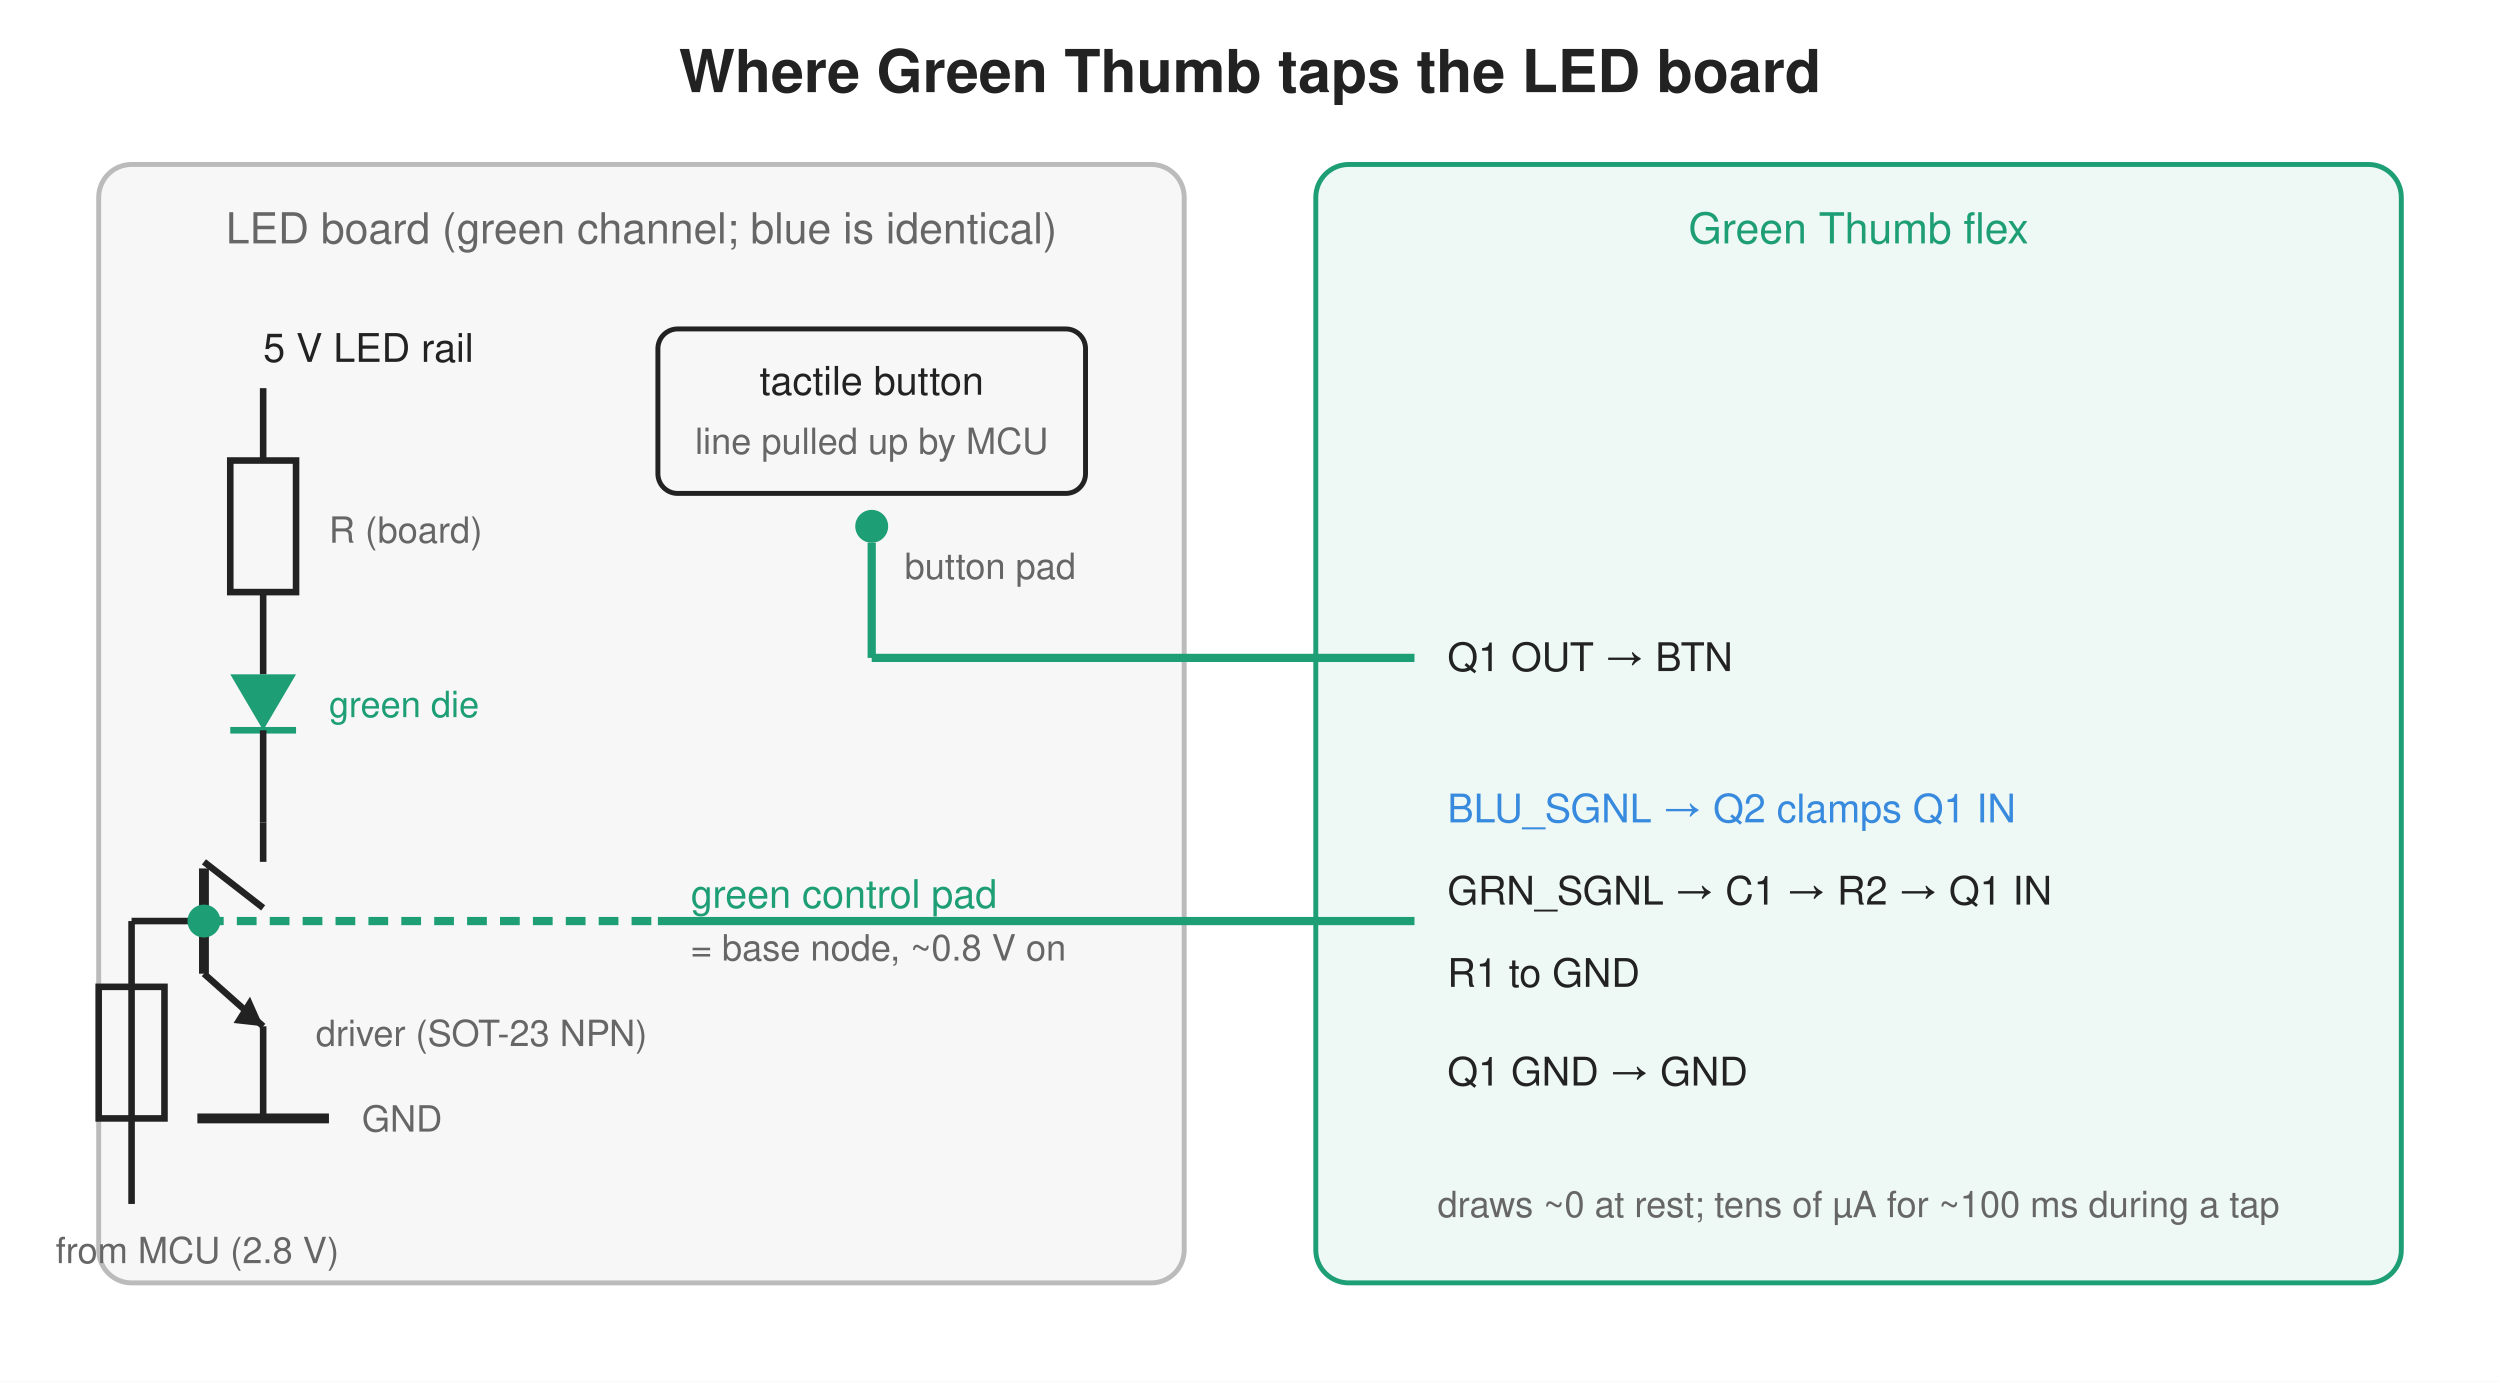
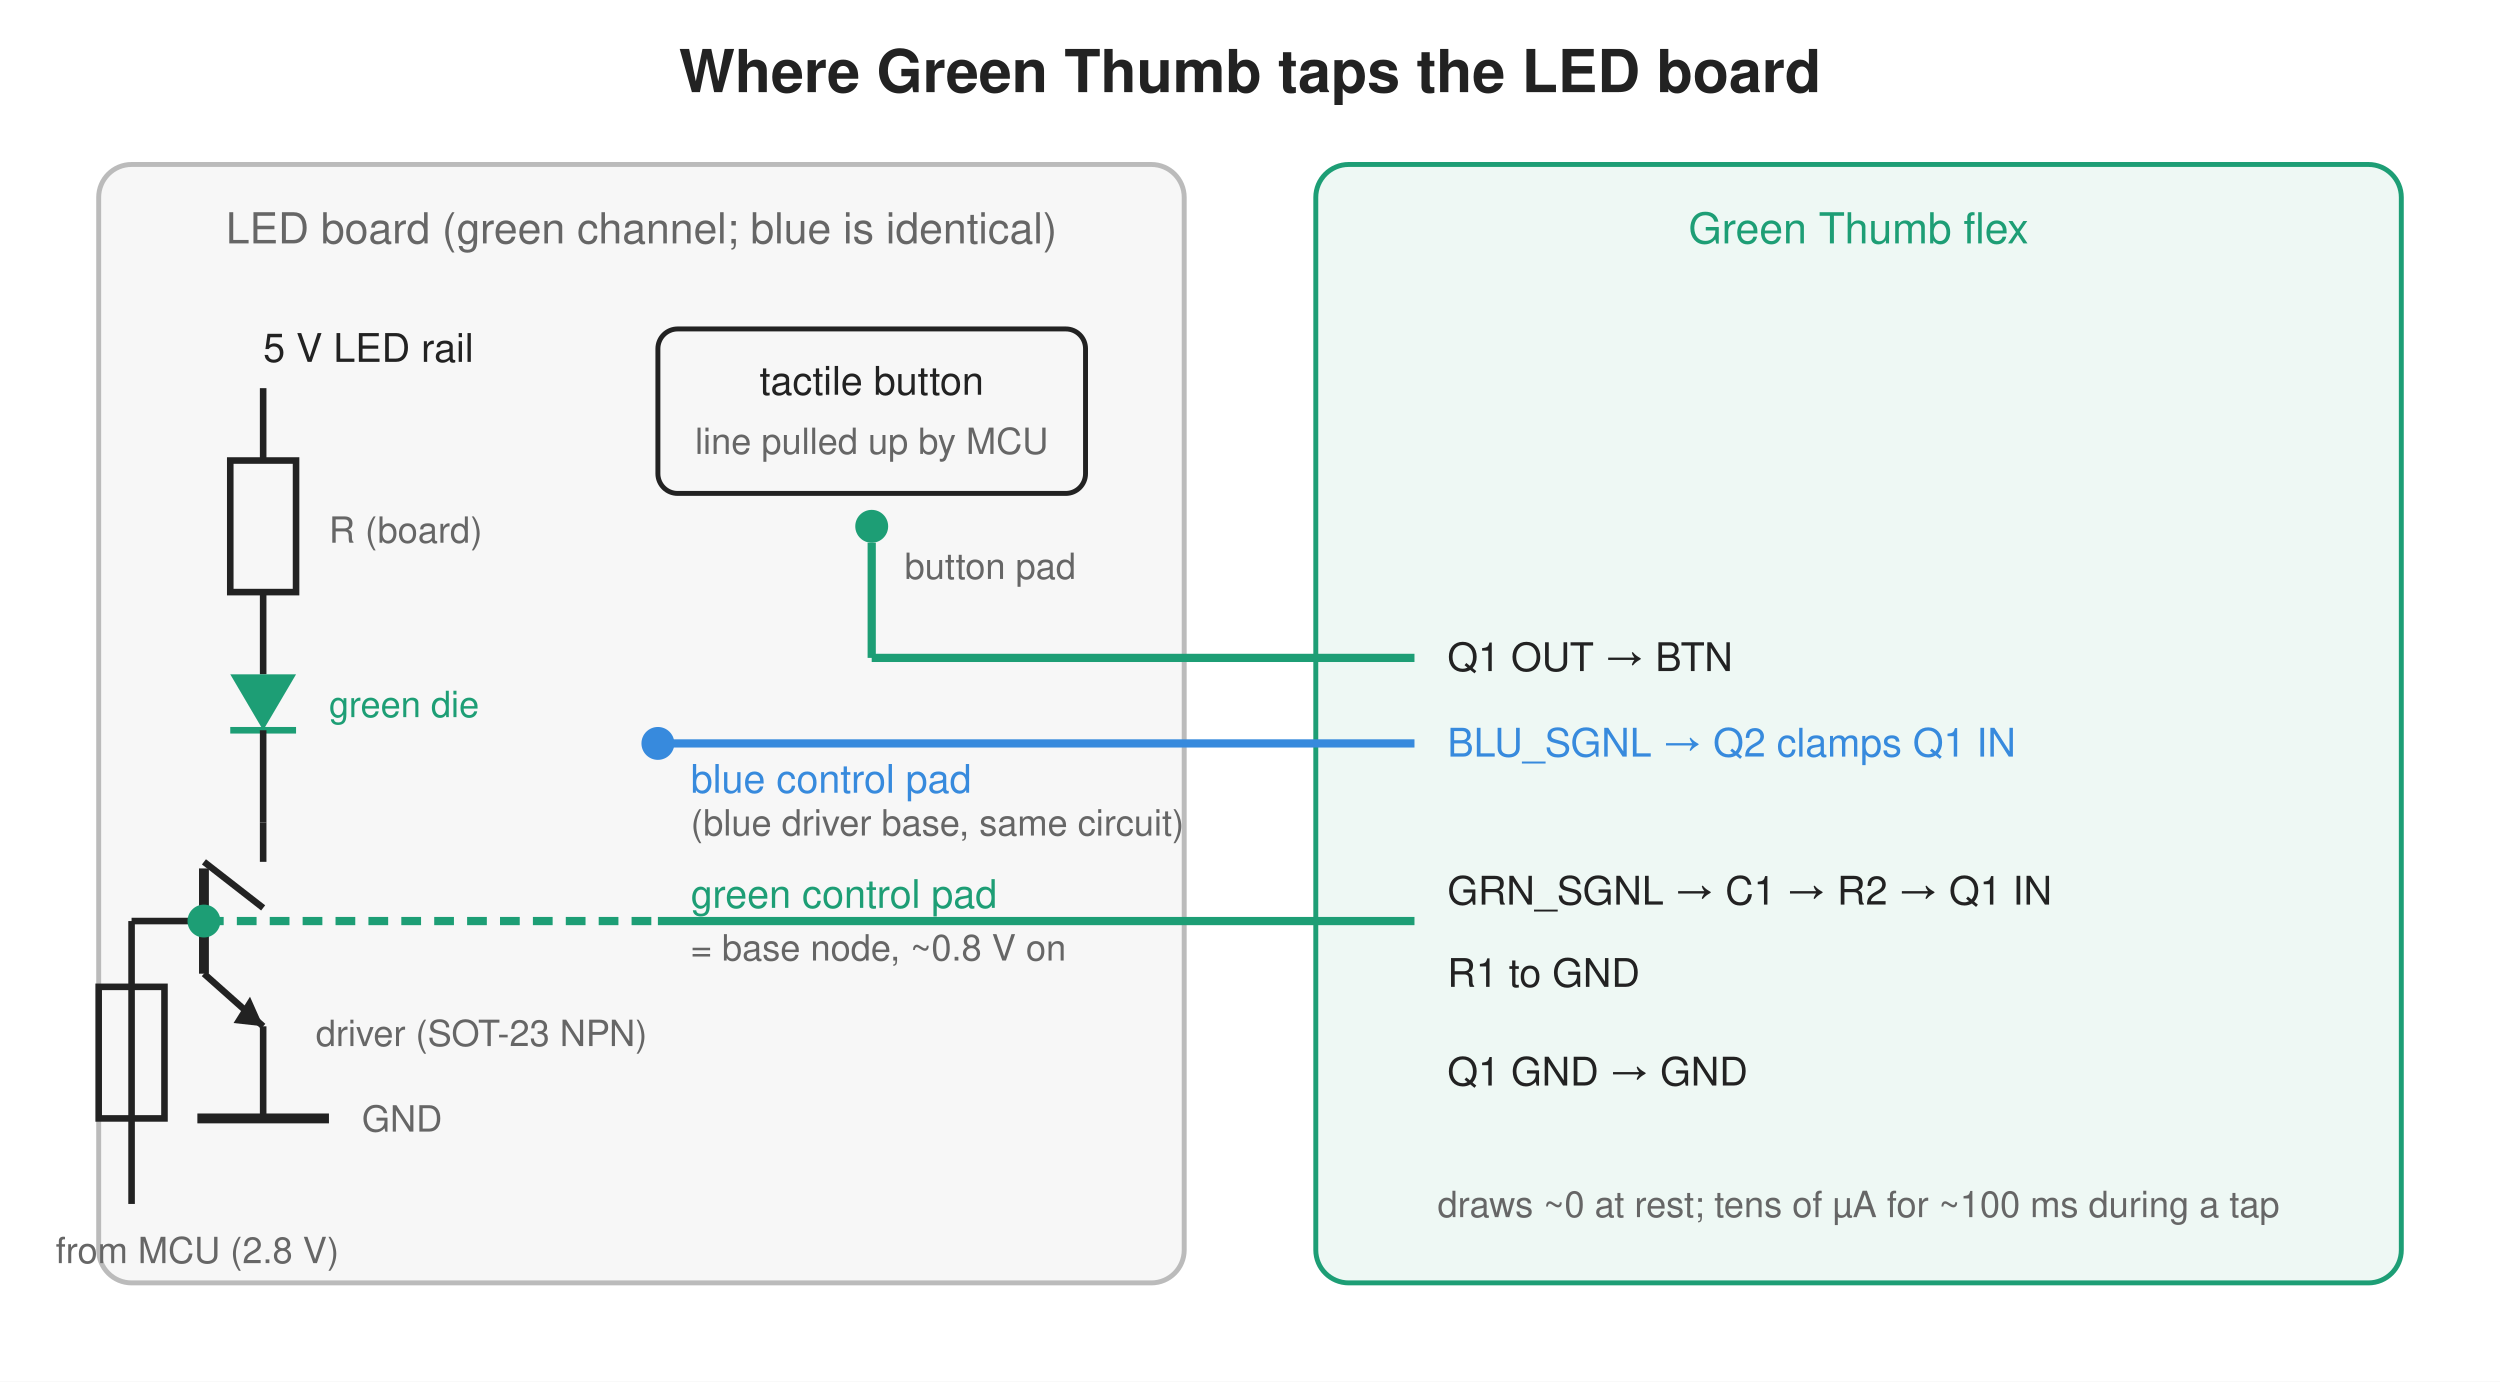
<svg xmlns="http://www.w3.org/2000/svg" viewBox="0 0 760 420" width="760" height="420" font-family="Helvetica, Arial, sans-serif">
  <rect width="760" height="420" fill="#ffffff" />
  <text x="380" y="28" text-anchor="middle" font-size="18" font-weight="bold" fill="#222">Where Green Thumb taps the LED board</text>
  <rect x="30" y="50" width="330" height="340" rx="10" fill="#f7f7f7" stroke="#bbb" stroke-width="1.5" />
  <text x="195" y="74" text-anchor="middle" font-size="13" fill="#666">LED board (green channel; blue is identical)</text>
  <text x="80" y="110" font-size="12" fill="#222">5 V LED rail</text>
  <line x1="80" y1="118" x2="80" y2="140" stroke="#222" stroke-width="2" />
  <rect x="70" y="140" width="20" height="40" fill="none" stroke="#222" stroke-width="2" />
  <text x="100" y="165" font-size="11" fill="#666">R (board)</text>
  <line x1="80" y1="180" x2="80" y2="205" stroke="#222" stroke-width="2" />
  <polygon points="70,205 90,205 80,222" fill="#1D9E75" />
  <line x1="70" y1="222" x2="90" y2="222" stroke="#1D9E75" stroke-width="2" />
  <text x="100" y="218" font-size="11" fill="#1D9E75">green die</text>
  <line x1="80" y1="222" x2="80" y2="250" stroke="#222" stroke-width="2" />
  <line x1="80" y1="250" x2="80" y2="262" stroke="#222" stroke-width="2" />
  <line x1="62" y1="262" x2="80" y2="276" stroke="#222" stroke-width="2" />
  <line x1="62" y1="264" x2="62" y2="296" stroke="#222" stroke-width="3" />
  <line x1="62" y1="296" x2="80" y2="312" stroke="#222" stroke-width="2" />
  <polygon points="80,312 71,311 76,303" fill="#222" />
  <line x1="80" y1="312" x2="80" y2="340" stroke="#222" stroke-width="2" />
  <line x1="60" y1="340" x2="100" y2="340" stroke="#222" stroke-width="3" />
  <text x="110" y="344" font-size="11" fill="#666">GND</text>
  <text x="96" y="318" font-size="11" fill="#666">driver (SOT-23 NPN)</text>
  <line x1="62" y1="280" x2="40" y2="280" stroke="#222" stroke-width="2" />
  <line x1="40" y1="280" x2="40" y2="366" stroke="#222" stroke-width="2" />
  <rect x="30" y="300" width="20" height="40" fill="none" stroke="#222" stroke-width="2" />
  <text x="60" y="384" text-anchor="middle" font-size="11" fill="#666">from MCU (2.8 V)</text>
  <circle cx="62" cy="280" r="5" fill="#1D9E75" />
  <line x1="62" y1="280" x2="200" y2="280" stroke="#1D9E75" stroke-width="2.5" stroke-dasharray="6 4" />
  <text x="210" y="276" font-size="12" fill="#1D9E75">green control pad</text>
  <text x="210" y="292" font-size="11" fill="#666">= base node, ~0.8 V on</text>
  <rect x="200" y="100" width="130" height="50" rx="6" fill="none" stroke="#222" stroke-width="1.5" />
  <text x="265" y="120" text-anchor="middle" font-size="12" fill="#222">tactile button</text>
  <text x="265" y="138" text-anchor="middle" font-size="11" fill="#666">line pulled up by MCU</text>
  <circle cx="265" cy="160" r="5" fill="#1D9E75" />
  <text x="275" y="176" font-size="11" fill="#666">button pad</text>
  <rect x="400" y="50" width="330" height="340" rx="10" fill="#eef8f4" stroke="#1D9E75" stroke-width="1.5" />
  <text x="565" y="74" text-anchor="middle" font-size="13" fill="#1D9E75">Green Thumb flex</text>
  <line x1="200" y1="280" x2="430" y2="280" stroke="#1D9E75" stroke-width="2.5" />
  <text x="440" y="275" font-size="12" fill="#222">GRN_SGNL → C1 → R2 → Q1 IN</text>
  <text x="440" y="300" font-size="12" fill="#222">R1 to GND</text>
-   <text x="440" y="250" font-size="12" fill="#378ADD">BLU_SGNL → Q2 clamps Q1 IN</text>
+   <text x="440" y="230" font-size="12" fill="#378ADD">BLU_SGNL → Q2 clamps Q1 IN</text>
+   <circle cx="200" cy="226" r="5" fill="#378ADD" />
+   <line x1="200" y1="226" x2="430" y2="226" stroke="#378ADD" stroke-width="2.5" />
+   <text x="210" y="241" font-size="12" fill="#378ADD">blue control pad</text>
+   <text x="210" y="254" font-size="11" fill="#666">(blue driver base, same circuit)</text>
  <text x="440" y="330" font-size="12" fill="#222">Q1 GND → GND</text>
  <line x1="265" y1="165" x2="265" y2="200" stroke="#1D9E75" stroke-width="2.5" />
  <line x1="265" y1="200" x2="430" y2="200" stroke="#1D9E75" stroke-width="2.5" />
  <text x="440" y="204" font-size="12" fill="#222">Q1 OUT → BTN</text>
  <text x="565" y="370" text-anchor="middle" font-size="11" fill="#666">draws ~0 at rest; tens of µA for ~100 ms during a tap</text>
</svg>
